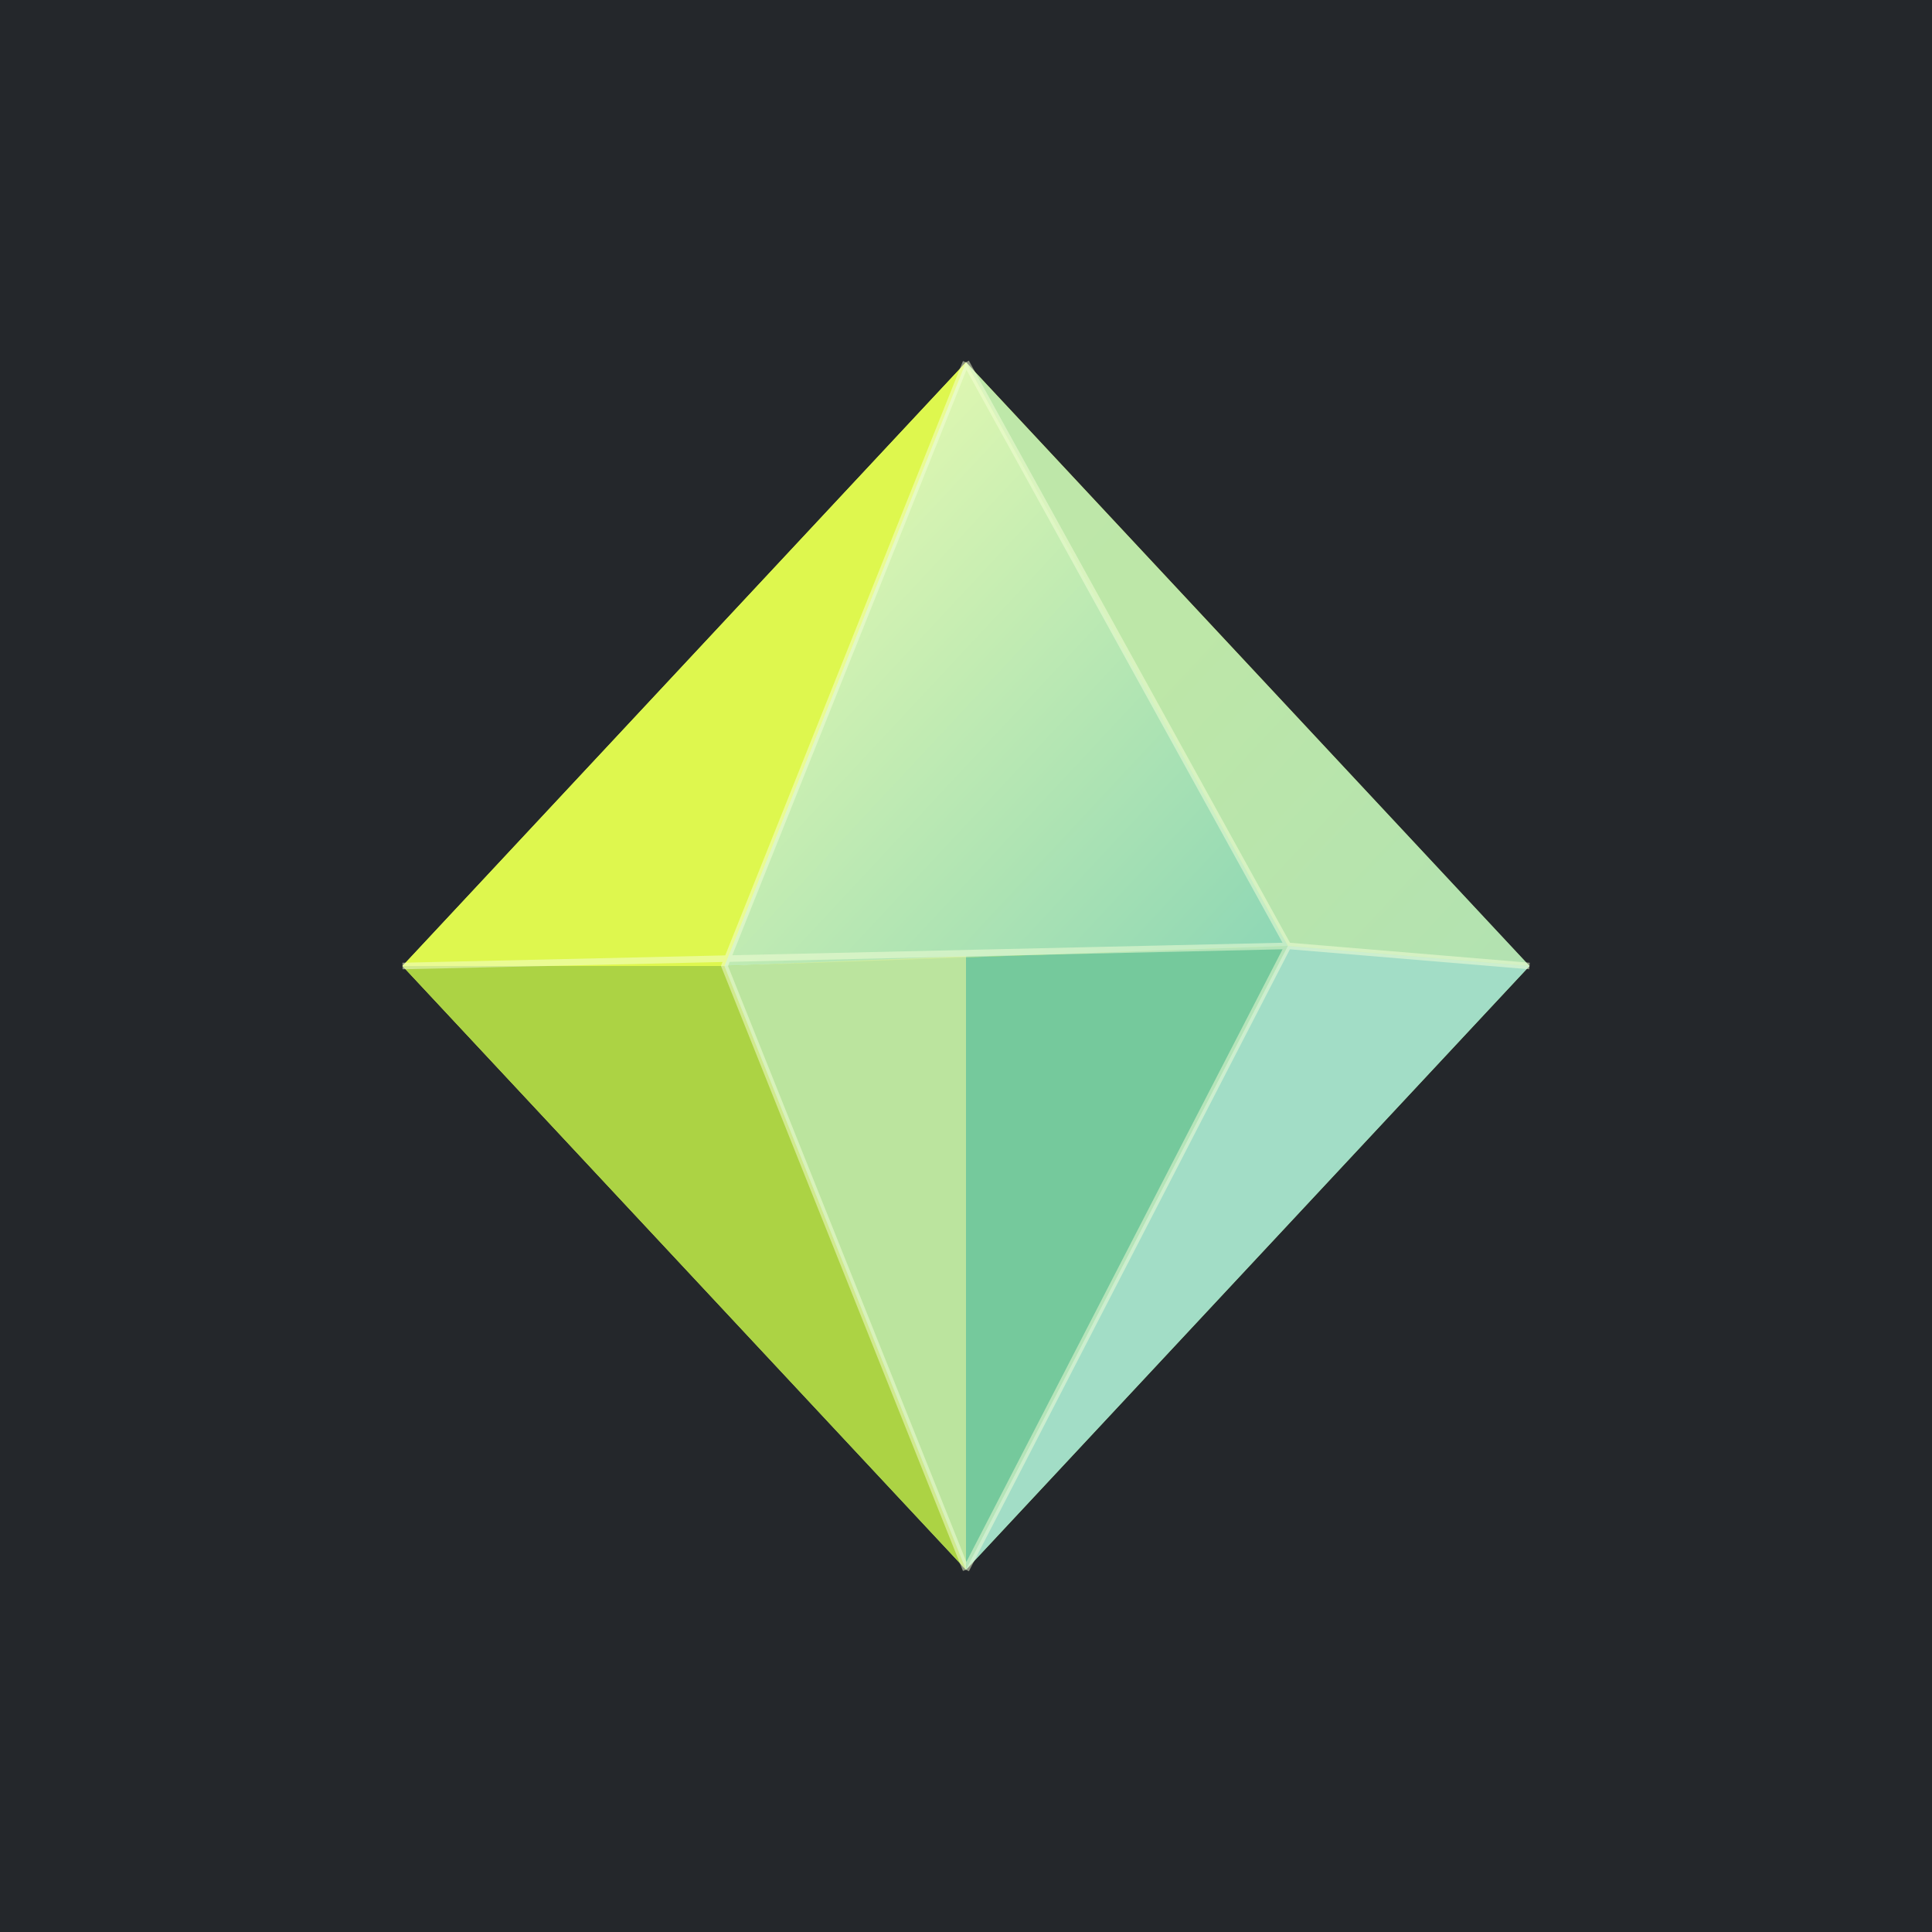
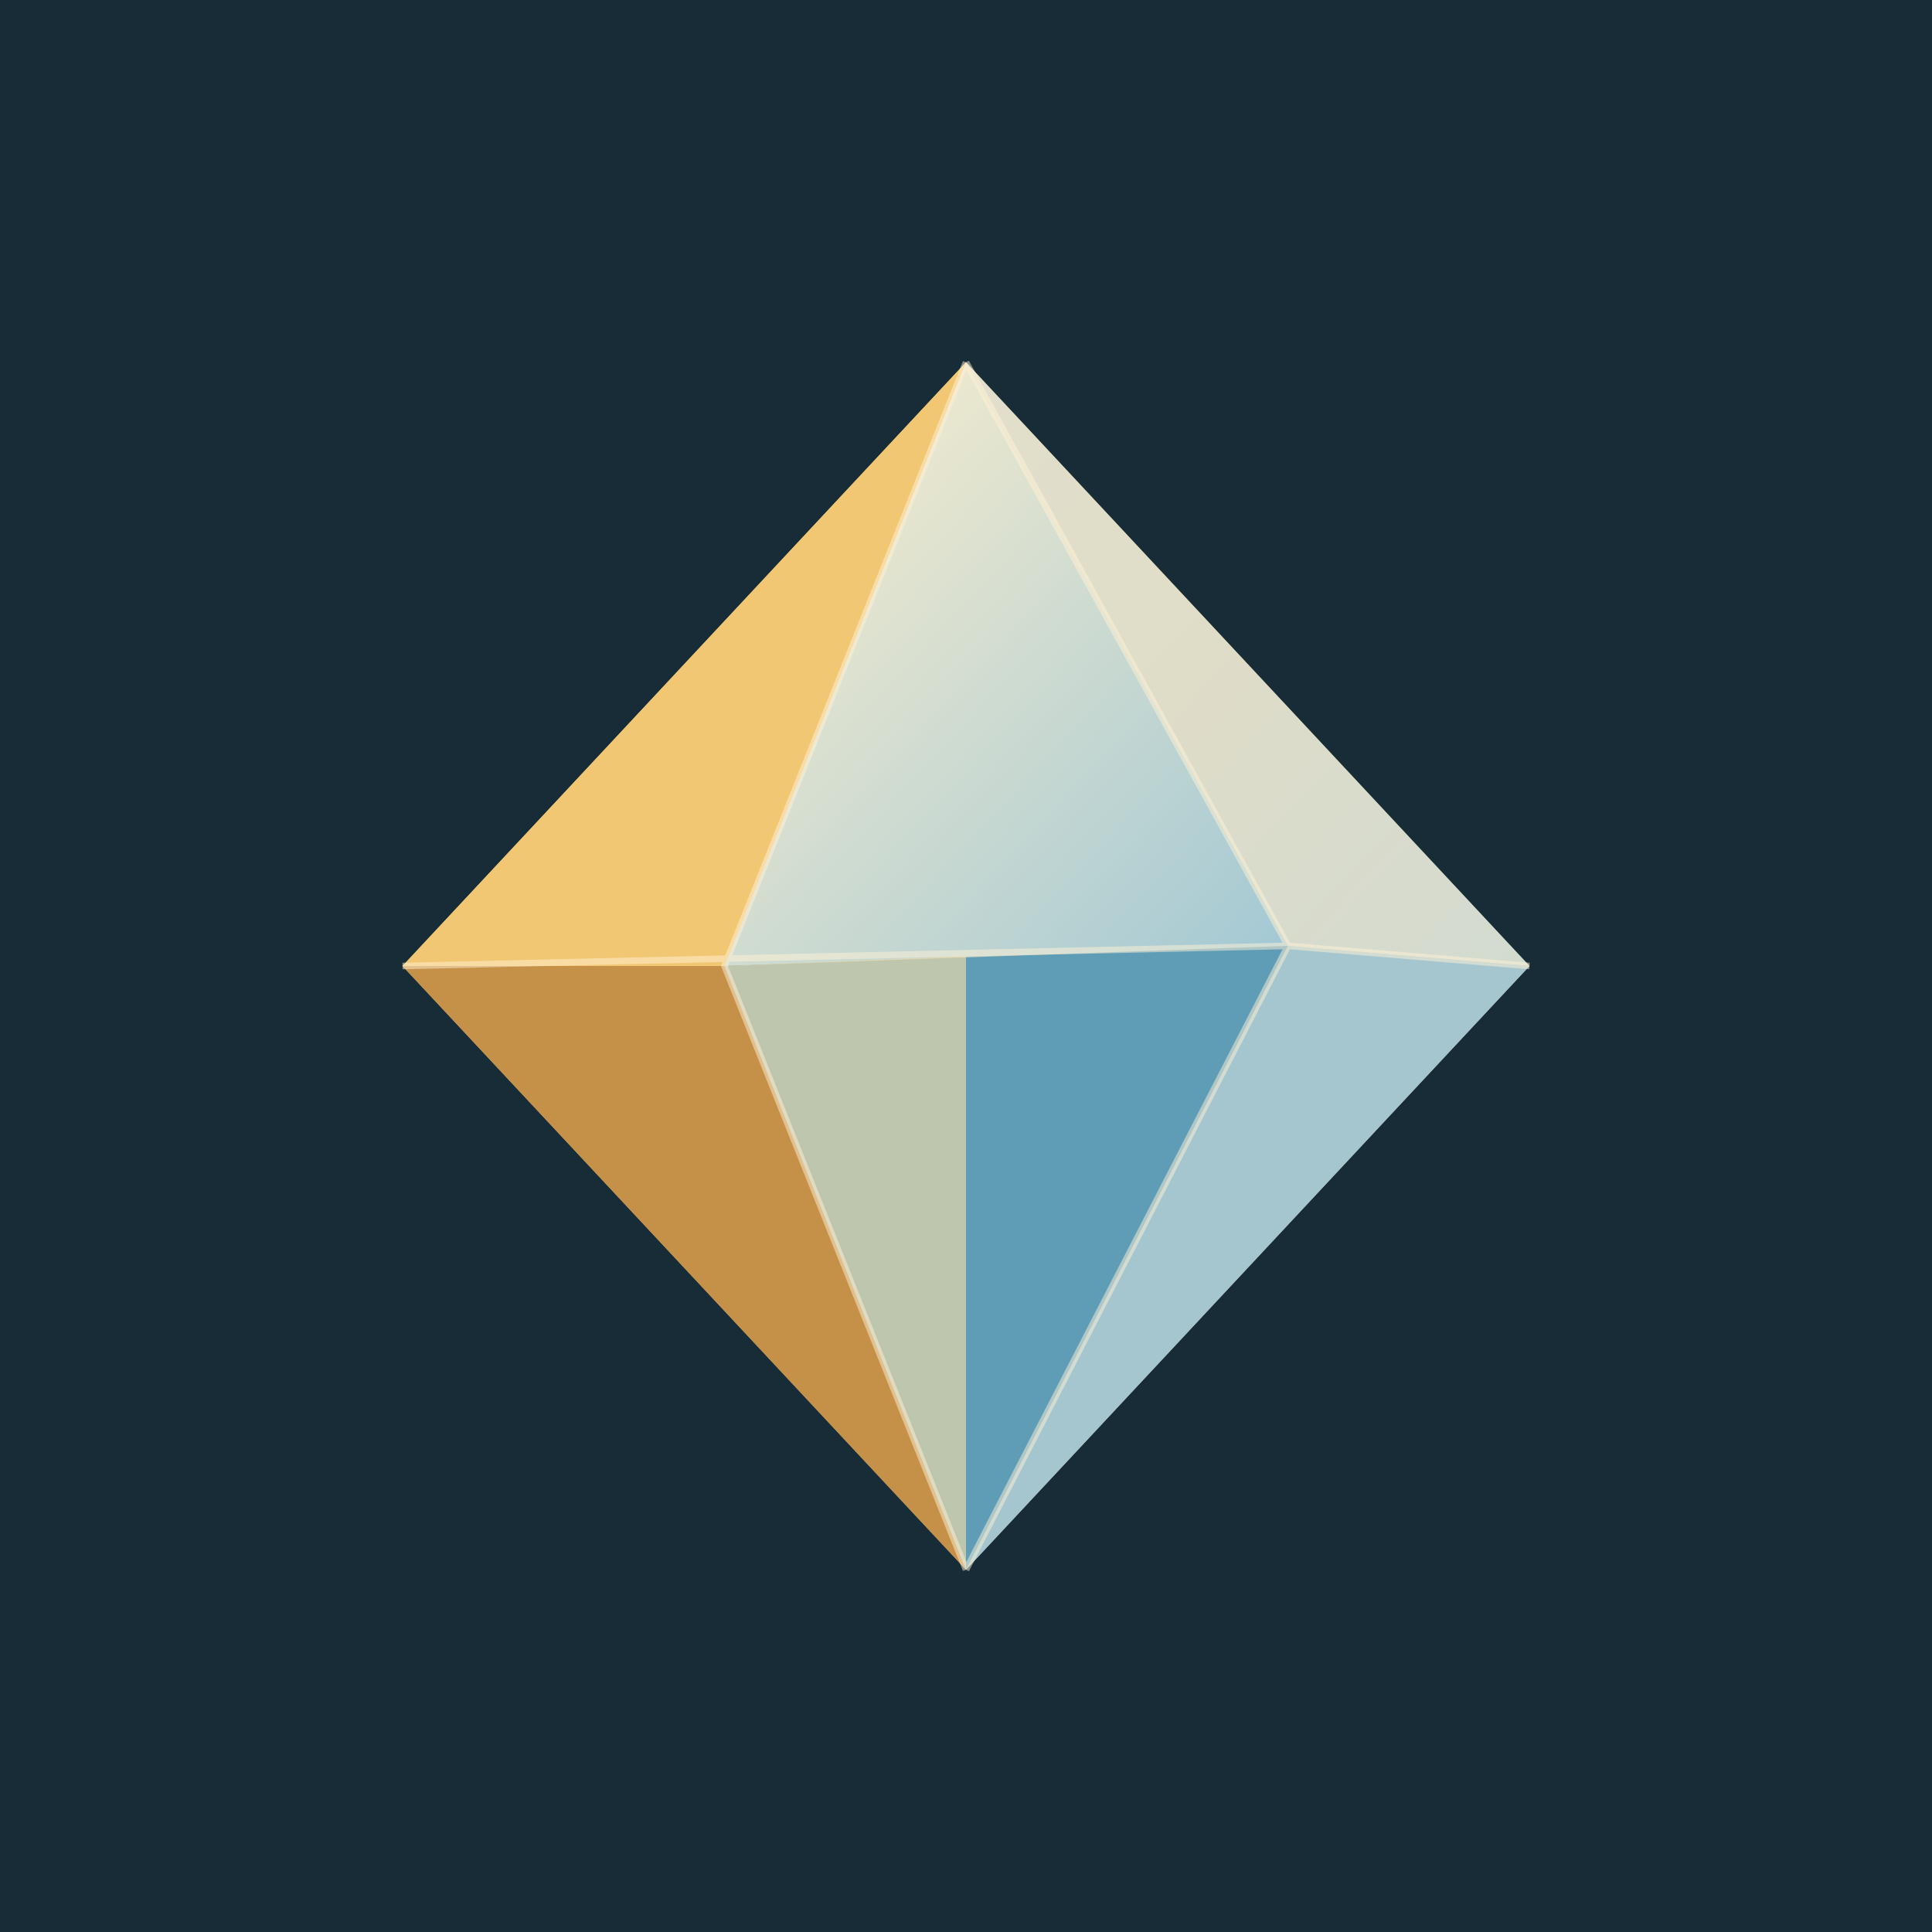
<svg xmlns="http://www.w3.org/2000/svg" width="512" height="512" viewBox="0 0 512 512">
-   <rect width="512" height="512" fill="#24272b" />
+   <rect width="512" height="512" fill="#172c36" />
  <svg x="96" y="85" width="320" height="342" viewBox="0 0 120 128">
    <defs>
      <linearGradient id="a" x1="0" y1="0" x2="1" y2="1">
-         <stop stop-color="#e8ff68" />
-         <stop offset=".47" stop-color="#d6f35a" />
-         <stop offset="1" stop-color="#72c8b0" />
+         <stop stop-color="#ffdf9f" />
+         <stop offset=".47" stop-color="#edc17c" />
+         <stop offset="1" stop-color="#76afc5" />
      </linearGradient>
      <linearGradient id="b" x1="0" y1="0" x2="1" y2="1">
-         <stop stop-color="#f3ffb0" />
-         <stop offset="1" stop-color="#8cd6b5" />
+         <stop stop-color="#fff0cd" />
+         <stop offset="1" stop-color="#a2c8d4" />
      </linearGradient>
    </defs>
    <path d="M60 4 116 64 60 124 4 64Z" fill="url(#a)" />
-     <path d="M60 4 36 64 4 64Z" fill="#def74e" />
+     <path d="M60 4 36 64 4 64Z" fill="#f2c773" />
    <path d="M60 4 92 62 36 64Z" fill="url(#b)" />
-     <path d="m60 4 56 60-24-2Z" fill="#b6e3bc" opacity=".8" />
-     <path d="m4 64 32 0 24 60Z" fill="#acd344" />
-     <path d="m36 64 56-2-32 62Z" fill="#75c99c" />
-     <path d="m92 62 24 2-56 60Z" fill="#a2ddc6" />
-     <path d="m36 64 24 60V63Z" fill="#d9ef9f" opacity=".7" />
-     <path d="M60 4 36 64 60 124M4 64l88-2 24 2M60 4l32 58-32 62" fill="none" stroke="#f6ffd8" stroke-opacity=".5" stroke-width=".65" />
+     <path d="m60 4 56 60-24-2Z" fill="#dce4db" opacity=".8" />
+     <path d="m4 64 32 0 24 60Z" fill="#c59048" />
+     <path d="m36 64 56-2-32 62Z" fill="#5f9db7" />
+     <path d="m92 62 24 2-56 60Z" fill="#a5c6ce" />
+     <path d="m36 64 24 60V63Z" fill="#e7d7a9" opacity=".7" />
+     <path d="M60 4 36 64 60 124M4 64l88-2 24 2M60 4l32 58-32 62" fill="none" stroke="#fff3d6" stroke-opacity=".5" stroke-width=".65" />
  </svg>
</svg>
